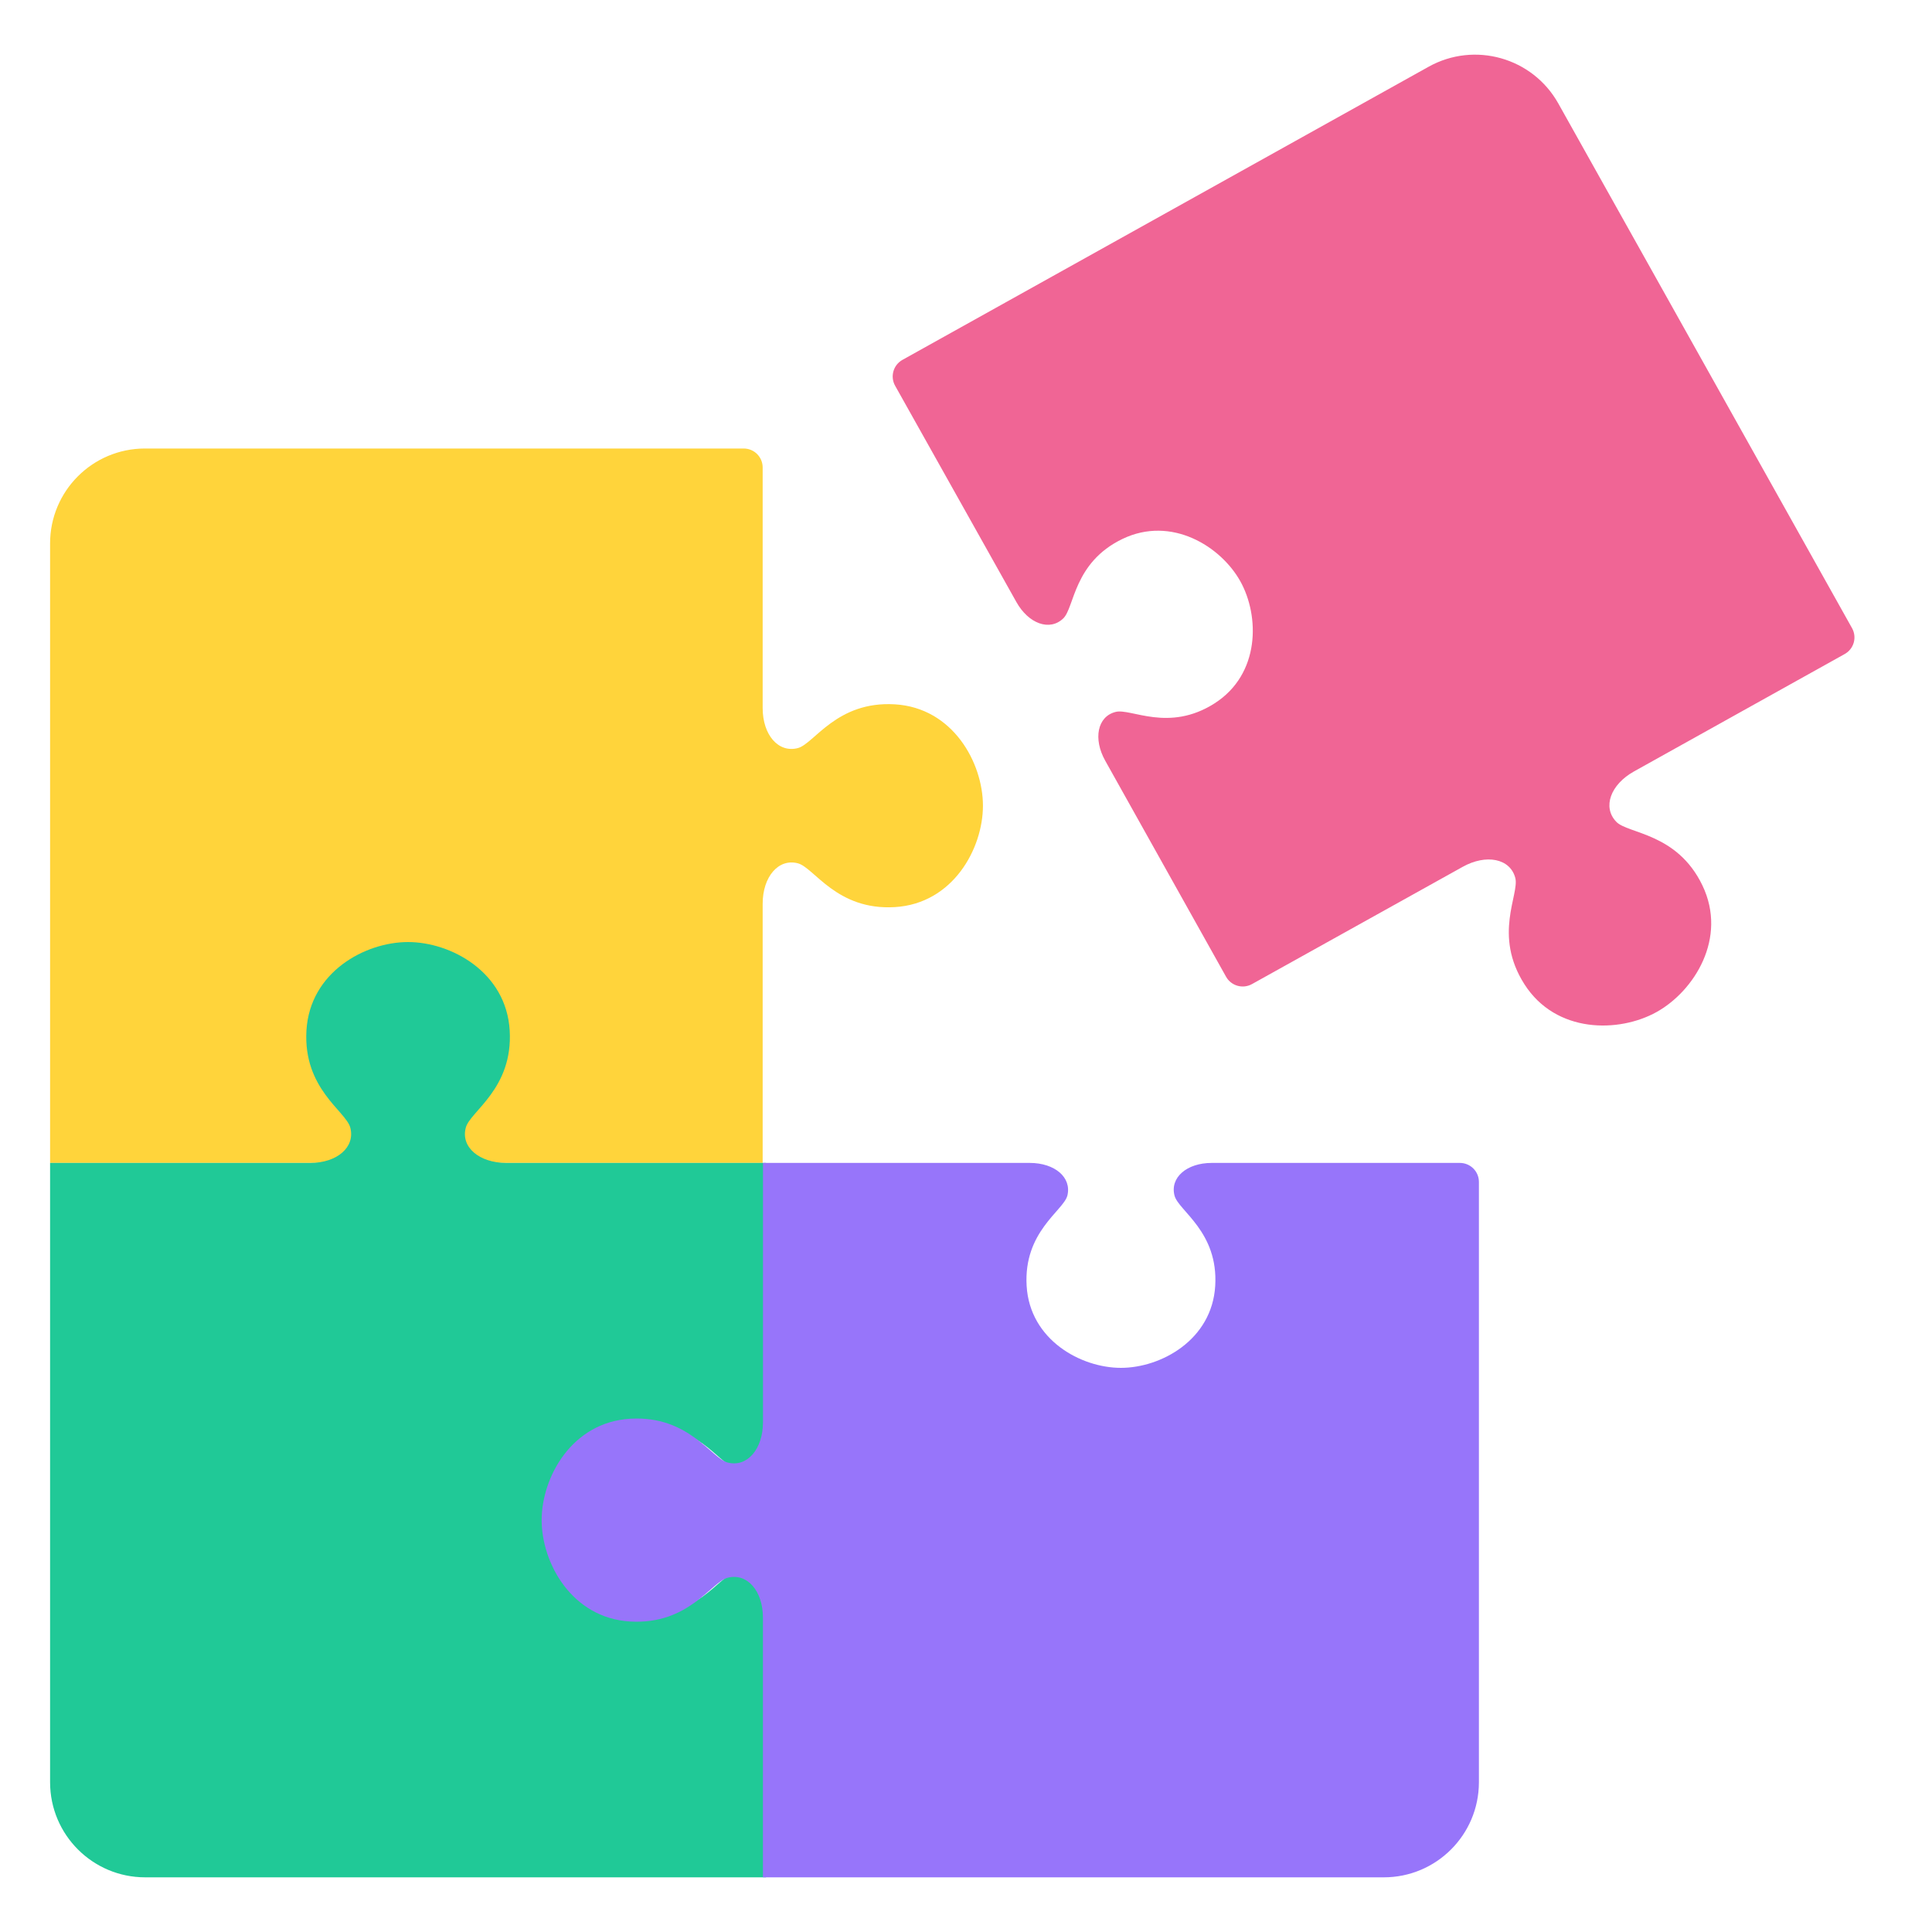
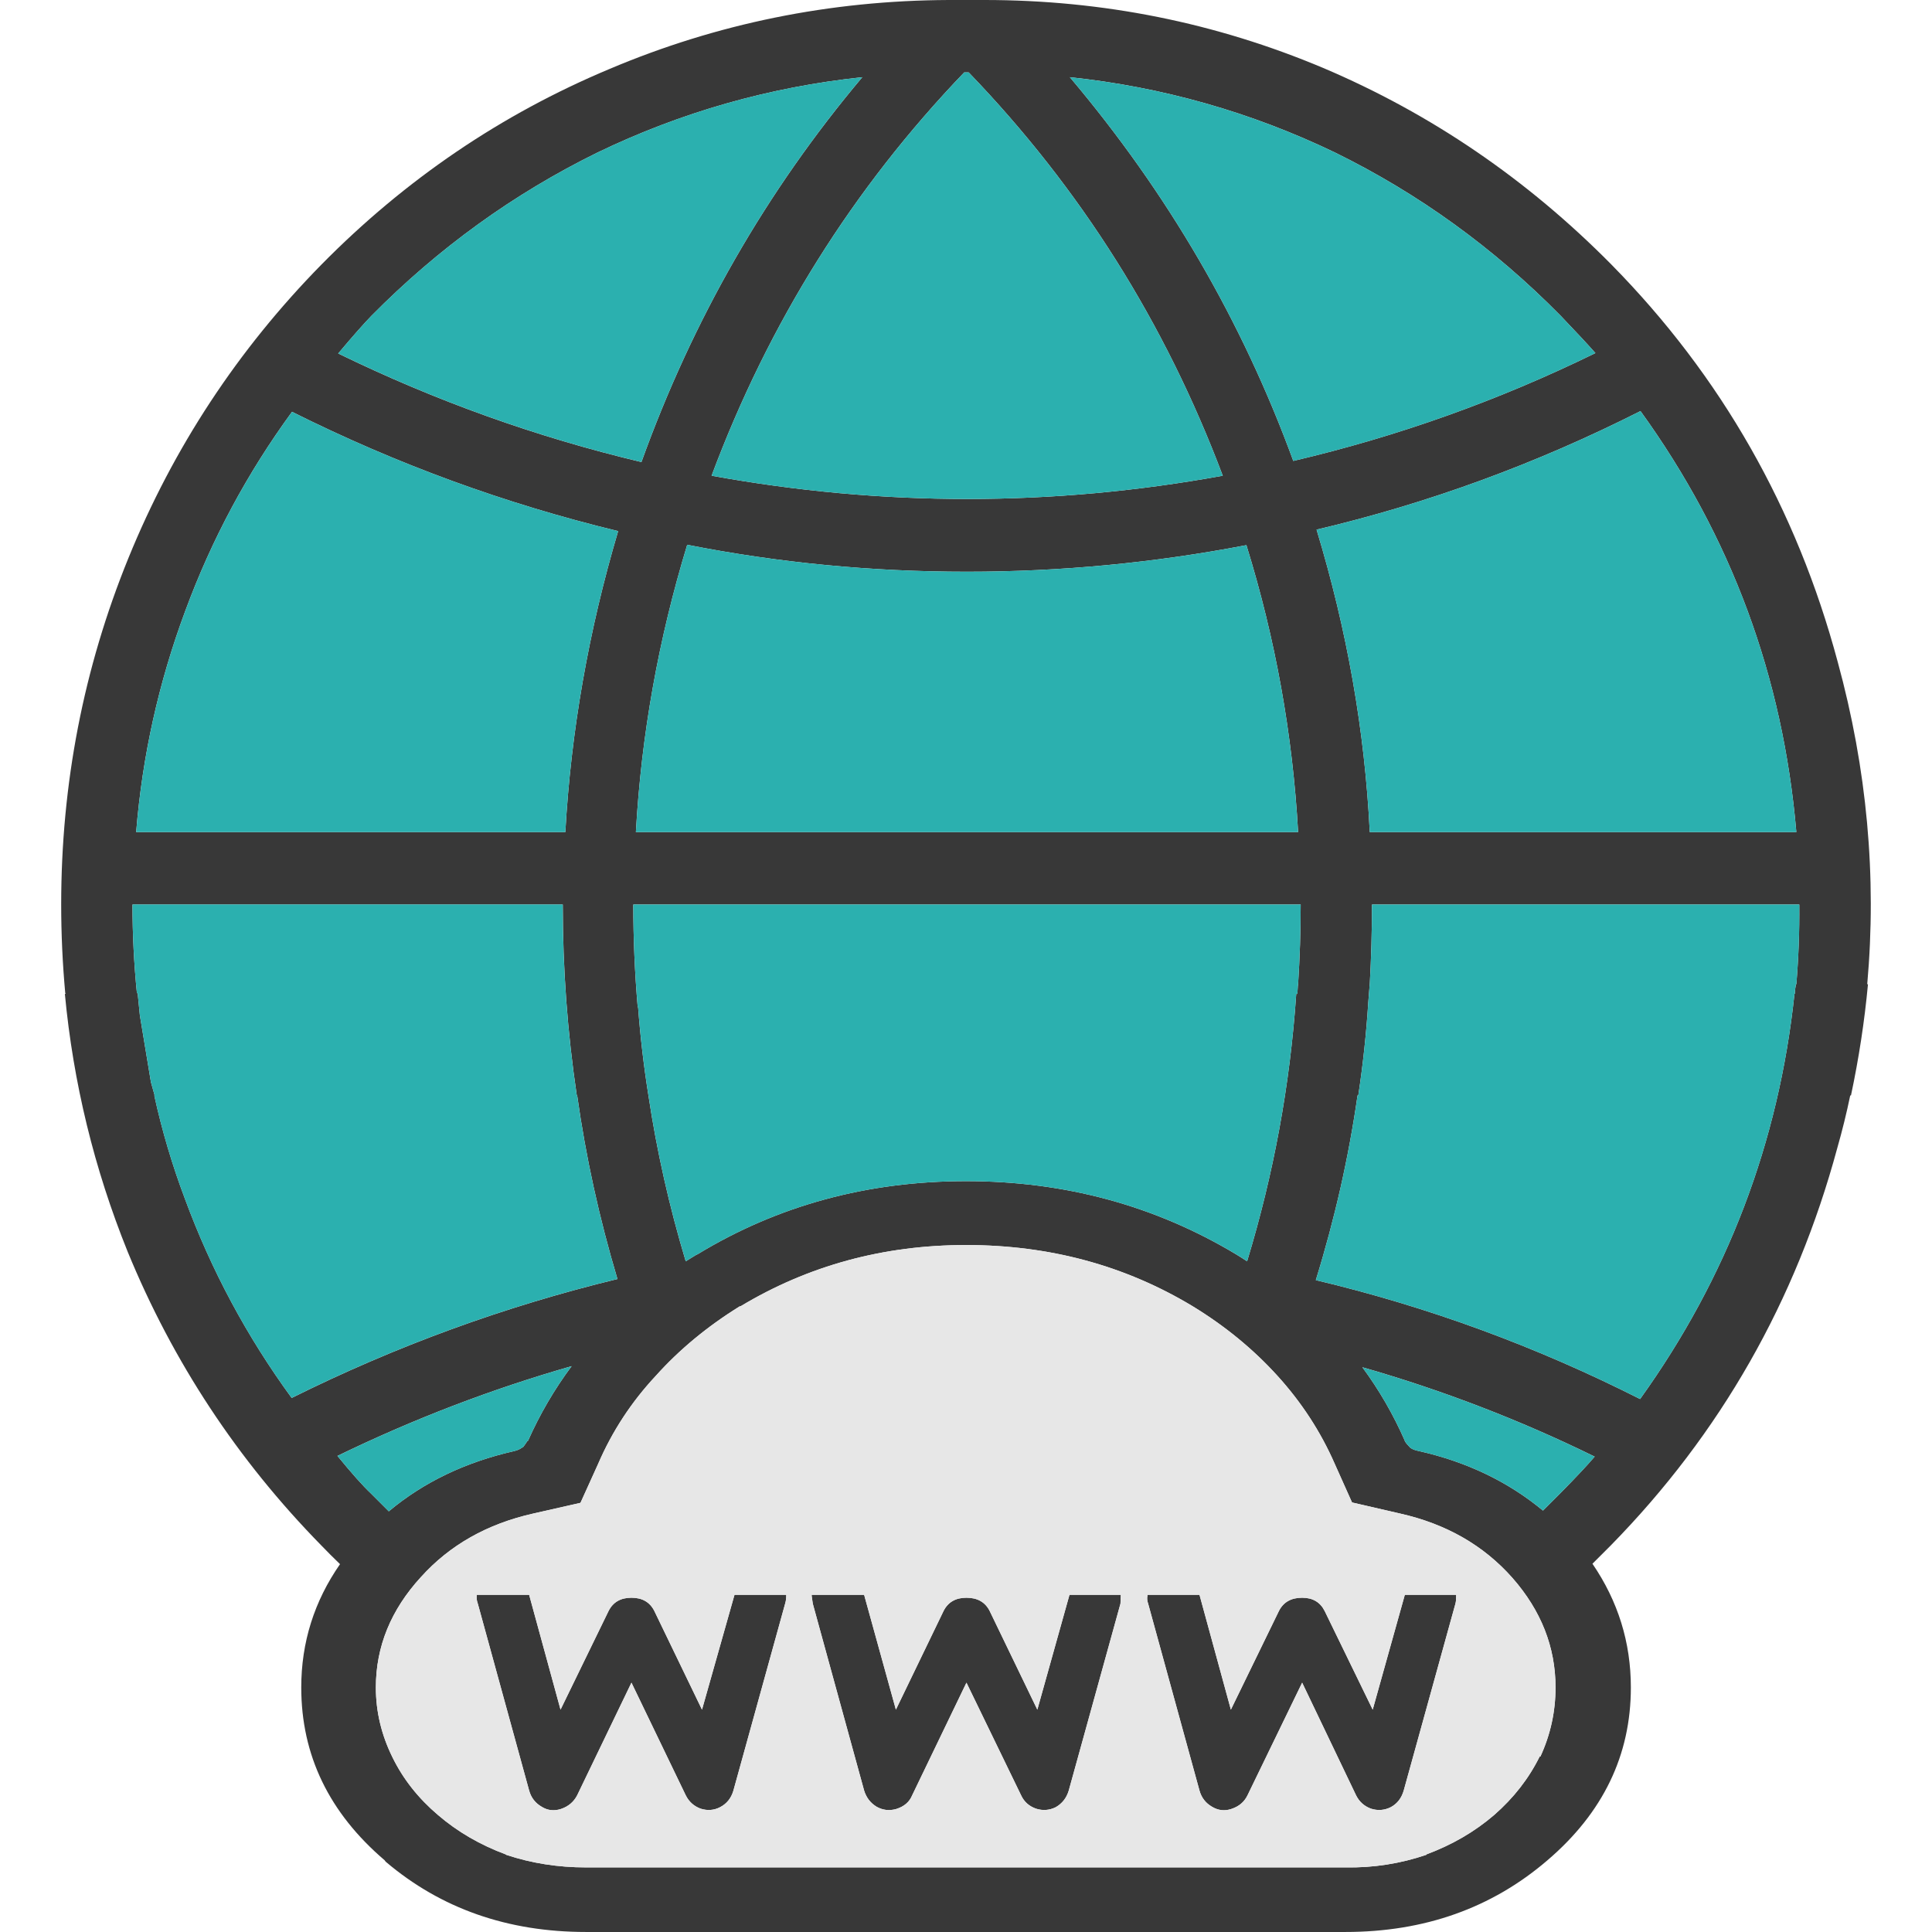
- <svg xmlns="http://www.w3.org/2000/svg" t="1740030984259" class="icon" viewBox="0 0 1024 1024" version="1.1" p-id="8893" width="200" height="200">
-   <path d="M404.23 616.372V478.965c0-14.224 8.35-24.127 18.69-21.384 8.617 2.282 20.535 25.049 51.361 23.205S520.981 449.765 520.981 427.046s-15.874-51.895-46.7-53.74-42.768 20.899-51.361 23.18c-10.34 2.743-18.69-6.966-18.69-21.166V247.793a10.049 10.049 0 0 0-10.049-10.073H76.768A50.293 50.293 0 0 0 26.548 288.061V616.372h140.951c13.156 0 22.137-7.767 19.612-17.379-2.112-8.01-23.156-19.103-21.457-47.793s28.69-43.448 49.735-43.448 48.035 14.758 49.759 43.448-19.418 39.783-21.481 47.793c-2.427 9.709 6.675 17.379 19.831 17.379z" fill="#FFD43B" p-id="8894" />
-   <path d="M406.002 616.372H268.327c-14.248 0-24.273-8.374-21.433-18.738 2.282-8.617 25.098-20.583 23.253-51.506s-31.093-46.822-53.885-46.822-51.992 15.899-53.837 46.822 20.947 42.865 23.229 51.506c2.743 10.364-6.991 18.738-21.214 18.738H26.548v328.311A50.414 50.414 0 0 0 77.011 995.025h328.991V853.71c0-13.18-7.792-22.185-17.428-19.661-8.034 2.112-19.151 23.229-47.89 21.506S297.139 826.816 297.139 805.698s14.782-48.181 43.545-49.88 39.88 19.418 47.89 21.53c9.709 2.427 17.428-6.675 17.428-19.879z" fill="#20C997" p-id="8895" />
-   <path d="M649.844 517.704a10.122 10.122 0 0 0 13.738 3.884l111.654-62.138c12.452-6.942 25.243-4.466 27.913 5.923 2.233 8.665-11.869 30.195 4.855 56.337s50.099 25.777 70.026 14.685 37.695-39.225 24.273-67.138-39.492-27.258-45.632-33.69c-7.476-7.719-3.058-19.758 9.393-26.7l111.654-62.211a10.073 10.073 0 0 0 3.908-13.714l-155.709-278.14a50.584 50.584 0 0 0-68.74-19.418l-278.844 155.345a10.073 10.073 0 0 0-3.908 13.714L538.7 319.081c6.457 11.529 17.67 15.607 24.855 8.69 5.971-5.753 5.389-29.613 31.36-42.113s52.138 3.932 62.453 22.379 10.631 49.298-13.665 64.784-44.37 2.427-52.405 4.515c-9.709 2.427-11.966 14.321-5.51 25.85z" fill="#F06595" p-id="8896" />
-   <path d="M404.4 616.372v137.407c0 14.224-8.374 24.127-18.763 21.384-8.641-2.282-20.632-25.049-51.604-23.205s-46.943 31.02-46.943 53.74 15.947 51.895 46.919 53.74 42.962-20.899 51.604-23.18c10.389-2.743 18.763 6.966 18.763 21.166V995.025h329.015A50.414 50.414 0 0 0 783.853 944.683V626.445a10.073 10.073 0 0 0-10.097-10.073H642.222c-13.204 0-22.234 7.767-19.685 17.379 2.112 8.01 23.277 19.103 21.554 47.793s-28.812 43.448-49.977 43.448-48.278-14.758-49.977-43.448 19.418-39.783 21.578-47.793c2.427-9.709-6.699-17.379-19.904-17.379z" fill="#9775FA" p-id="8897" />
+ <svg xmlns="http://www.w3.org/2000/svg" t="1746639312621" class="icon" viewBox="0 0 1024 1024" version="1.1" p-id="45663" width="256" height="256">
+   <path d="M974.02 350.79c-21.79-81.3-61.79-151.52-120-210.63-44.63-45.15-95.53-79.87-152.69-104.14C644.3 12.01 584.47 0 521.82 0h-18.99c-62.9 0.26-122.87 12.46-179.9 36.61-57.29 24.01-108.12 58.53-152.49 103.55-44.37 45.15-78.5 97.03-102.38 155.63-23.75 58.34-35.63 119.54-35.63 183.62 0 15.66 0.72 31.32 2.15 46.98 0 0.13 0.13 0.26 0.39 0.39h-0.59c4.44 47.11 15.53 92.66 33.28 136.64 24.01 58.47 58.2 110.34 102.58 155.63 3.26 3.39 6.59 6.72 9.98 9.98-13.7 19.71-20.55 41.5-20.55 65.38 0 35.89 14.75 66.43 44.24 91.61 0.13 0.26 0.33 0.52 0.59 0.78 29.23 24.8 64.6 37.19 106.1 37.19h402.47c41.89 0 77.58-12.66 107.08-37.98 29.49-25.19 44.24-55.73 44.24-91.61 0-23.88-6.79-45.74-20.36-65.58l9.79-9.79c58.07-59.25 98.07-129.46 120-210.63 2.61-9.14 4.89-18.4 6.85-27.8h0.39c4.18-19.71 7.18-39.35 9-58.92h-0.39c5.1-57.15-0.12-114.12-15.65-170.89M827.2 167.37c8.35 8.74 14.49 15.33 18.4 19.77-51.16 25.06-104.53 44.11-160.13 57.16-27.14-74.26-66.62-142.05-118.43-203.39 49.2 5.22 96.05 18.53 140.55 39.93 44.38 21.8 84.25 50.64 119.61 86.53m42.29 50.51c48.03 66.43 75.56 140.81 82.61 223.16H726c-2.61-53.51-12.01-106.95-28.19-160.32 59.25-13.97 116.47-34.92 171.68-62.84m81.82 308.9h-0.2c-8.35 78.82-35.63 150.41-81.83 214.74-55.2-27.93-112.49-48.94-171.87-63.03 10.05-32.5 17.42-65.12 22.12-97.88h0.39c2.48-16.31 4.24-32.76 5.29-49.33 0.2-2.48 0.39-4.96 0.59-7.44 0-0.78 0.07-1.5 0.2-2.15 0.78-13.96 1.17-28.06 1.17-42.28h226.49c0.13 14.09-0.39 28.19-1.57 42.28h-0.2c-0.38 1.83-0.58 3.52-0.58 5.09m-124.5 264.86l-9 9c-18.4-15.27-40.26-25.77-65.58-31.52-2.09-0.39-3.65-0.98-4.7-1.76l-0.2-0.2c-1.17-1.17-2.09-2.28-2.74-3.33v-0.2c-6.13-13.96-13.64-26.95-22.51-38.96a745.546 745.546 0 0 1 123.13 47.37c-3.78 4.46-9.92 10.98-18.4 19.6m-2.35 102.77c0 12.79-2.68 24.99-8.03 36.61h-0.39c-5.74 11.61-13.77 21.92-24.08 30.93-10.31 8.87-22.32 15.86-36.02 20.95v0.2c-13.83 4.7-28.12 6.92-42.87 6.66H310.6c-14.88 0-28.97-2.22-42.28-6.66l-0.2-0.2c-13.7-5.09-25.71-12.07-36.02-20.95-10.44-8.87-18.47-19.05-24.08-30.54-5.87-11.88-8.81-24.21-8.81-37 0-21.66 7.96-41.17 23.88-58.53 15.27-16.97 35.11-28.19 59.51-33.67l25.06-5.68 9.4-20.75c7.44-17.23 17.62-32.76 30.54-46.59 12.4-13.83 27.21-26.1 44.44-36.8h0.39c36.02-21.66 75.89-32.5 119.61-32.5 44.24 0 84.31 10.83 120.19 32.5 17.1 10.44 32.04 22.71 44.83 36.8 12.79 14.09 22.9 29.62 30.34 46.59l9.2 20.55 25.45 5.87c24.4 5.48 44.24 16.84 59.51 34.06 15.27 17.37 22.9 36.75 22.9 58.15M511.06 38.37h2.35c59.25 61.47 104.14 132.72 134.68 213.77-90.18 16.44-180.49 16.44-270.93 0 30.28-81.05 74.91-152.3 133.9-213.77M316.67 80.85c44.37-21.4 91.16-34.71 140.36-39.93-50.77 60.29-89.79 128.29-117.06 203.98-55.46-13.18-109.04-32.36-160.72-57.55 7.7-9.14 13.57-15.79 17.62-19.97 35.5-35.9 75.43-64.74 119.8-86.53m20.36 360.19c2.87-51.42 11.94-102.18 27.21-152.3 48.29 9.53 97.68 14.29 148.19 14.29 49.85 0 99.25-4.7 148.19-14.09 15.4 49.72 24.53 100.42 27.41 152.1h-351M154.78 218.27c55.33 27.67 112.95 48.74 172.85 63.23-15.66 52.85-24.99 106.03-27.99 159.54H72.17c3.26-40.33 11.94-79.41 26.04-117.26 13.96-37.85 32.82-73.02 56.57-105.51m180.88 261.14h353.73a656 656 0 0 1-1.37 42.28c-0.13 0.65-0.2 1.3-0.2 1.96-0.07 1.04-0.13 2.09-0.2 3.13h-0.59c-3.26 48.16-11.94 95.4-26.04 141.73-1.96-1.31-3.92-2.54-5.87-3.72-43.07-25.84-90.77-38.76-143.1-38.76s-99.77 12.92-142.31 38.76c-0.39 0.13-0.78 0.33-1.17 0.59-1.7 1.04-3.39 2.09-5.09 3.13-8.74-29.1-15.33-58.4-19.77-87.89a562.29 562.29 0 0 1-5.48-46.79h-0.2a634.854 634.854 0 0 1-2.34-54.42M80 573.57c-1.96-11.81-3.92-23.62-5.87-35.43-0.39-4.05-0.78-7.96-1.17-11.75h-0.39a470.656 470.656 0 0 1-2.35-46.98h228.06c0 34.06 2.48 67.8 7.44 101.21h0.2c4.57 32.5 11.68 64.93 21.34 97.29-59.77 14.49-117.32 35.5-172.66 63.03-23.75-32.5-42.61-67.67-56.57-105.51a393.122 393.122 0 0 1-16.25-54.81h0.2c-0.67-2.36-1.32-4.71-1.98-7.05m196.54 193.79c-1.04 0.78-2.41 1.37-4.11 1.76-25.84 5.87-47.96 16.51-66.36 31.91l-9.4-9.4c-4.31-4.05-10.24-10.7-17.81-19.97 40.33-19.58 81.7-35.43 124.11-47.57-9.14 12.27-16.83 25.45-23.1 39.54-0.26 0-0.39 0.07-0.39 0.2-0.65 1.04-1.44 2.15-2.35 3.33-0.26 0.01-0.46 0.07-0.59 0.2m-23.88 78.5c-0.13 1.31 0.07 2.68 0.59 4.11l27.21 99.05c1.04 3.78 3.26 6.66 6.66 8.61 3.13 1.96 6.53 2.35 10.18 1.17 3.92-1.31 6.79-3.72 8.61-7.24l28.78-59.71 28.78 59.71c1.7 3.39 4.31 5.74 7.83 7.05 3.65 1.17 7.11 0.91 10.38-0.78 3.52-1.83 5.87-4.76 7.05-8.81l27.41-99.05c0.39-1.31 0.59-2.68 0.59-4.11v-0.59H389.3l-17.23 60.88-25.25-52.27c-2.35-4.7-6.39-7.05-12.14-7.05-5.74 0-9.79 2.35-12.14 7.05l-25.45 52.27-16.64-60.88h-27.8v0.59m355.5-0.59v0.59c-0.26 1.31-0.13 2.68 0.39 4.11l27.21 99.05c1.04 3.78 3.26 6.66 6.66 8.61 3.26 1.96 6.66 2.35 10.18 1.17 4.05-1.31 6.92-3.72 8.61-7.24l28.97-59.71 28.58 59.71c1.7 3.39 4.31 5.74 7.83 7.05 3.65 1.17 7.18 0.91 10.57-0.78 3.39-1.83 5.68-4.76 6.85-8.81l27.41-99.05c0.26-0.91 0.39-2.28 0.39-4.11v-0.59h-27.21l-17.03 60.88-25.45-52.27c-2.35-4.7-6.33-7.05-11.94-7.05-5.87 0-9.98 2.35-12.33 7.05l-25.45 52.27-16.64-60.88h-27.6m-14.09 0h-27.21l-17.03 60.88-25.25-52.27c-2.35-4.7-6.46-7.05-12.33-7.05-5.74 0-9.79 2.35-12.14 7.05l-25.25 52.27-16.84-60.88h-27.8v0.59l0.59 4.11 27.21 99.05c1.17 3.78 3.39 6.66 6.66 8.61 3.26 1.83 6.72 2.22 10.38 1.17 4.18-1.31 6.98-3.72 8.42-7.24l28.78-59.71 28.97 59.71c1.57 3.39 4.18 5.74 7.83 7.05 3.65 1.17 7.18 0.91 10.57-0.78 3.39-1.96 5.68-4.89 6.85-8.81l27.41-99.05 0.18-4.7z" fill="#383838" p-id="45664" />
+   <path d="M272.43 769.13c1.7-0.39 3.07-0.98 4.11-1.76 0.13-0.13 0.33-0.2 0.59-0.2 0.91-1.17 1.7-2.28 2.35-3.33 0-0.13 0.13-0.2 0.39-0.2 6.26-14.09 13.96-27.28 23.1-39.54-42.41 12.14-83.78 27.99-124.11 47.57 7.57 9.27 13.51 15.92 17.81 19.97l9.4 9.4c18.4-15.41 40.52-26.04 66.36-31.91m-198.3-231c1.96 11.81 3.92 23.62 5.87 35.43 0.65 2.35 1.31 4.7 1.96 7.05h-0.2c4.05 18.53 9.46 36.8 16.25 54.81 13.96 37.85 32.82 73.02 56.57 105.51 55.33-27.54 112.89-48.55 172.66-63.03-9.66-32.37-16.77-64.8-21.34-97.29h-0.2c-4.96-33.41-7.44-67.14-7.44-101.21H70.22c0 15.66 0.78 31.32 2.35 46.98h0.39c0.39 3.79 0.78 7.71 1.17 11.75m615.26-58.72H335.66c0 18.14 0.78 36.28 2.35 54.42h0.2c1.17 15.66 3 31.26 5.48 46.79 4.44 29.49 11.03 58.79 19.77 87.89 1.7-1.04 3.39-2.09 5.09-3.13 0.39-0.26 0.78-0.46 1.17-0.59 42.54-25.84 89.98-38.76 142.31-38.76s100.03 12.92 143.1 38.76c1.96 1.17 3.92 2.41 5.87 3.72 14.09-46.33 22.77-93.57 26.04-141.73h0.59c0.07-1.04 0.13-2.09 0.2-3.13 0-0.65 0.07-1.31 0.2-1.96 0.9-14.09 1.36-28.19 1.36-42.28M327.63 281.5c-59.9-14.49-117.52-35.56-172.85-63.23-23.75 32.5-42.61 67.67-56.57 105.51-14.09 37.85-22.77 76.93-26.04 117.26h227.47c3-53.51 12.33-106.69 27.99-159.54m36.61 7.24c-15.27 50.11-24.34 100.88-27.21 152.3h350.99c-2.87-51.68-12.01-102.38-27.41-152.1-48.94 9.4-98.33 14.09-148.19 14.09-50.5 0-99.89-4.76-148.18-14.29m92.79-247.83c-49.2 5.22-95.99 18.53-140.36 39.93-44.37 21.79-84.31 50.64-119.8 86.52-4.05 4.18-9.92 10.83-17.62 19.97 51.68 25.19 105.25 44.37 160.72 57.55 27.27-75.68 66.29-143.67 117.06-203.97m56.38-2.54h-2.35c-58.99 61.47-103.62 132.72-133.9 213.77 90.44 16.44 180.75 16.44 270.93 0-30.54-81.05-75.43-152.3-134.68-213.77m304.4 762.27l9-9c8.48-8.61 14.62-15.14 18.4-19.58a743.772 743.772 0 0 0-123.13-47.37c8.87 12.01 16.38 24.99 22.51 38.96v0.2c0.65 1.04 1.57 2.15 2.74 3.33l0.2 0.2c1.04 0.78 2.61 1.37 4.7 1.76 25.32 5.73 47.18 16.23 65.58 31.5m133.31-273.86h0.2c0-1.57 0.2-3.26 0.59-5.09h0.2a459.55 459.55 0 0 0 1.57-42.28H727.17c0 14.22-0.39 28.32-1.17 42.28-0.13 0.65-0.2 1.37-0.2 2.15-0.2 2.48-0.39 4.96-0.59 7.44a562.43 562.43 0 0 1-5.29 49.33h-0.39c-4.7 32.76-12.07 65.38-22.12 97.88 59.38 14.09 116.67 35.11 171.87 63.03 46.21-64.33 73.49-135.92 81.84-214.74m0.98-85.74c-7.05-82.35-34.58-156.74-82.61-223.16-55.2 27.93-112.43 48.87-171.68 62.84 16.18 53.38 25.58 106.82 28.19 160.32h226.1m-106.5-253.9c-3.92-4.44-10.05-11.03-18.4-19.77-35.37-35.89-75.24-64.73-119.61-86.52-44.5-21.4-91.35-34.71-140.55-39.93 51.81 61.34 91.29 129.13 118.43 203.39 55.6-13.06 108.98-32.11 160.13-57.17z" fill="#2BB0AF" p-id="45665" />
+   <path d="M816.44 931.02c5.35-11.61 8.03-23.82 8.03-36.61 0-21.4-7.63-40.78-22.9-58.14-15.27-17.23-35.11-28.58-59.51-34.06l-25.45-5.87-9.2-20.55c-7.44-16.97-17.55-32.5-30.34-46.59-12.79-14.09-27.73-26.36-44.83-36.8-35.89-21.66-75.95-32.5-120.19-32.5-43.72 0-83.59 10.83-119.61 32.5h-0.39c-17.23 10.7-32.04 22.97-44.44 36.8-12.92 13.83-23.1 29.36-30.54 46.59l-9.4 20.75-25.06 5.68c-24.4 5.48-44.24 16.7-59.51 33.67-15.92 17.36-23.88 36.87-23.88 58.53 0 12.79 2.94 25.12 8.81 37 5.61 11.48 13.64 21.66 24.08 30.54 10.31 8.87 22.32 15.86 36.02 20.95l0.2 0.2c13.31 4.44 27.41 6.66 42.28 6.66h402.47c14.75 0.26 29.04-1.96 42.87-6.66v-0.2c13.7-5.09 25.71-12.07 36.02-20.95 10.31-9 18.34-19.31 24.08-30.93h0.39m-249.59-85.76h27.21l-0.2 4.7-27.41 99.05c-1.17 3.92-3.46 6.85-6.85 8.81-3.39 1.7-6.92 1.96-10.57 0.78-3.65-1.31-6.26-3.65-7.83-7.05l-28.97-59.71-28.78 59.71c-1.44 3.52-4.24 5.94-8.42 7.24-3.65 1.04-7.11 0.65-10.38-1.17-3.26-1.96-5.48-4.83-6.66-8.61l-27.21-99.05-0.59-4.11v-0.59h27.8l16.84 60.88 25.25-52.27c2.35-4.7 6.39-7.05 12.14-7.05 5.87 0 9.98 2.35 12.33 7.05l25.25 52.27 17.05-60.88m41.3 0.59v-0.59h27.6l16.64 60.88 25.45-52.27c2.35-4.7 6.46-7.05 12.33-7.05 5.61 0 9.59 2.35 11.94 7.05l25.45 52.27 17.03-60.88h27.21v0.59c0 1.83-0.13 3.2-0.39 4.11L744 949.02c-1.17 4.05-3.46 6.98-6.85 8.81-3.39 1.7-6.92 1.96-10.57 0.78-3.52-1.31-6.13-3.65-7.83-7.05l-28.58-59.71-28.97 59.71c-1.7 3.52-4.57 5.94-8.61 7.24-3.52 1.17-6.92 0.78-10.18-1.17-3.39-1.96-5.61-4.83-6.66-8.61l-27.21-99.05c-0.52-1.43-0.65-2.8-0.39-4.11m-354.9 4.11c-0.52-1.44-0.72-2.81-0.59-4.11v-0.59h27.8l16.64 60.88 25.45-52.27c2.35-4.7 6.39-7.05 12.14-7.05 5.74 0 9.79 2.35 12.14 7.05l25.25 52.27 17.23-60.88h27.41v0.59c0 1.44-0.2 2.81-0.59 4.11l-27.41 99.05c-1.17 4.05-3.52 6.98-7.05 8.81-3.26 1.7-6.72 1.96-10.38 0.78-3.52-1.31-6.13-3.65-7.83-7.05l-28.78-59.71-28.78 59.71c-1.83 3.52-4.7 5.94-8.61 7.24-3.65 1.17-7.05 0.78-10.18-1.17-3.39-1.96-5.61-4.83-6.66-8.61l-27.2-99.05z" fill="#E7E7E7" p-id="45666" />
</svg>
